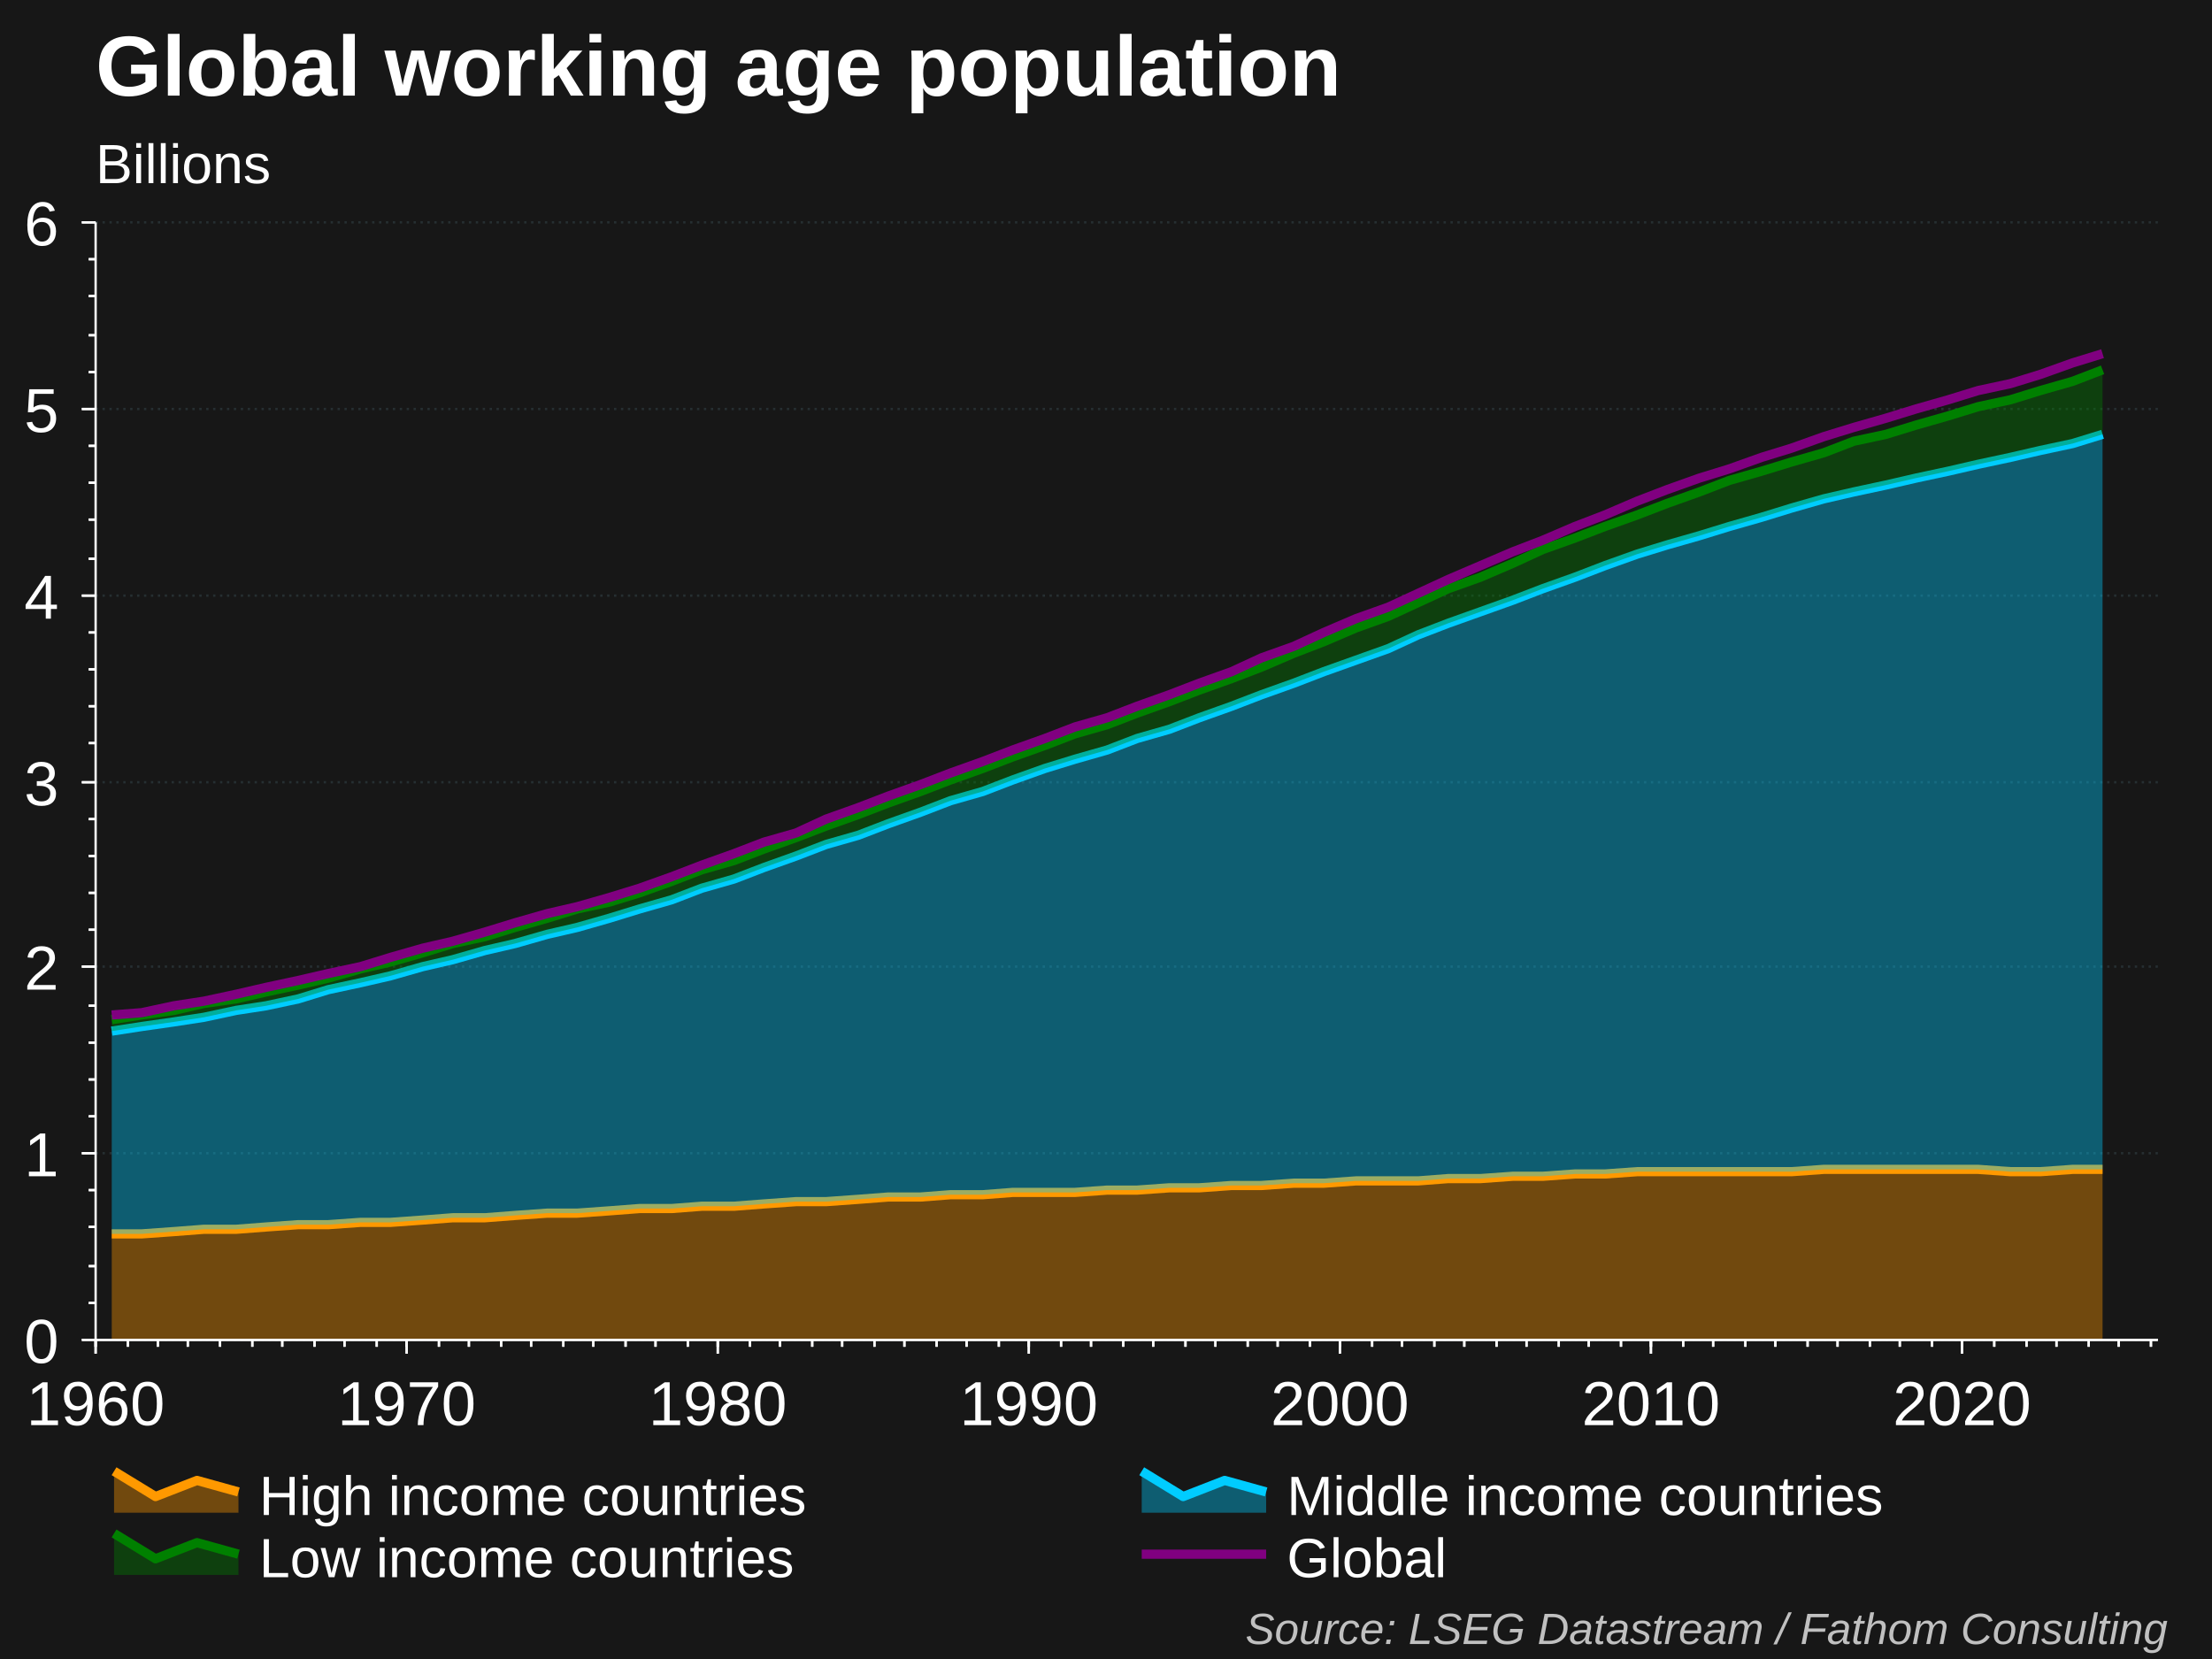
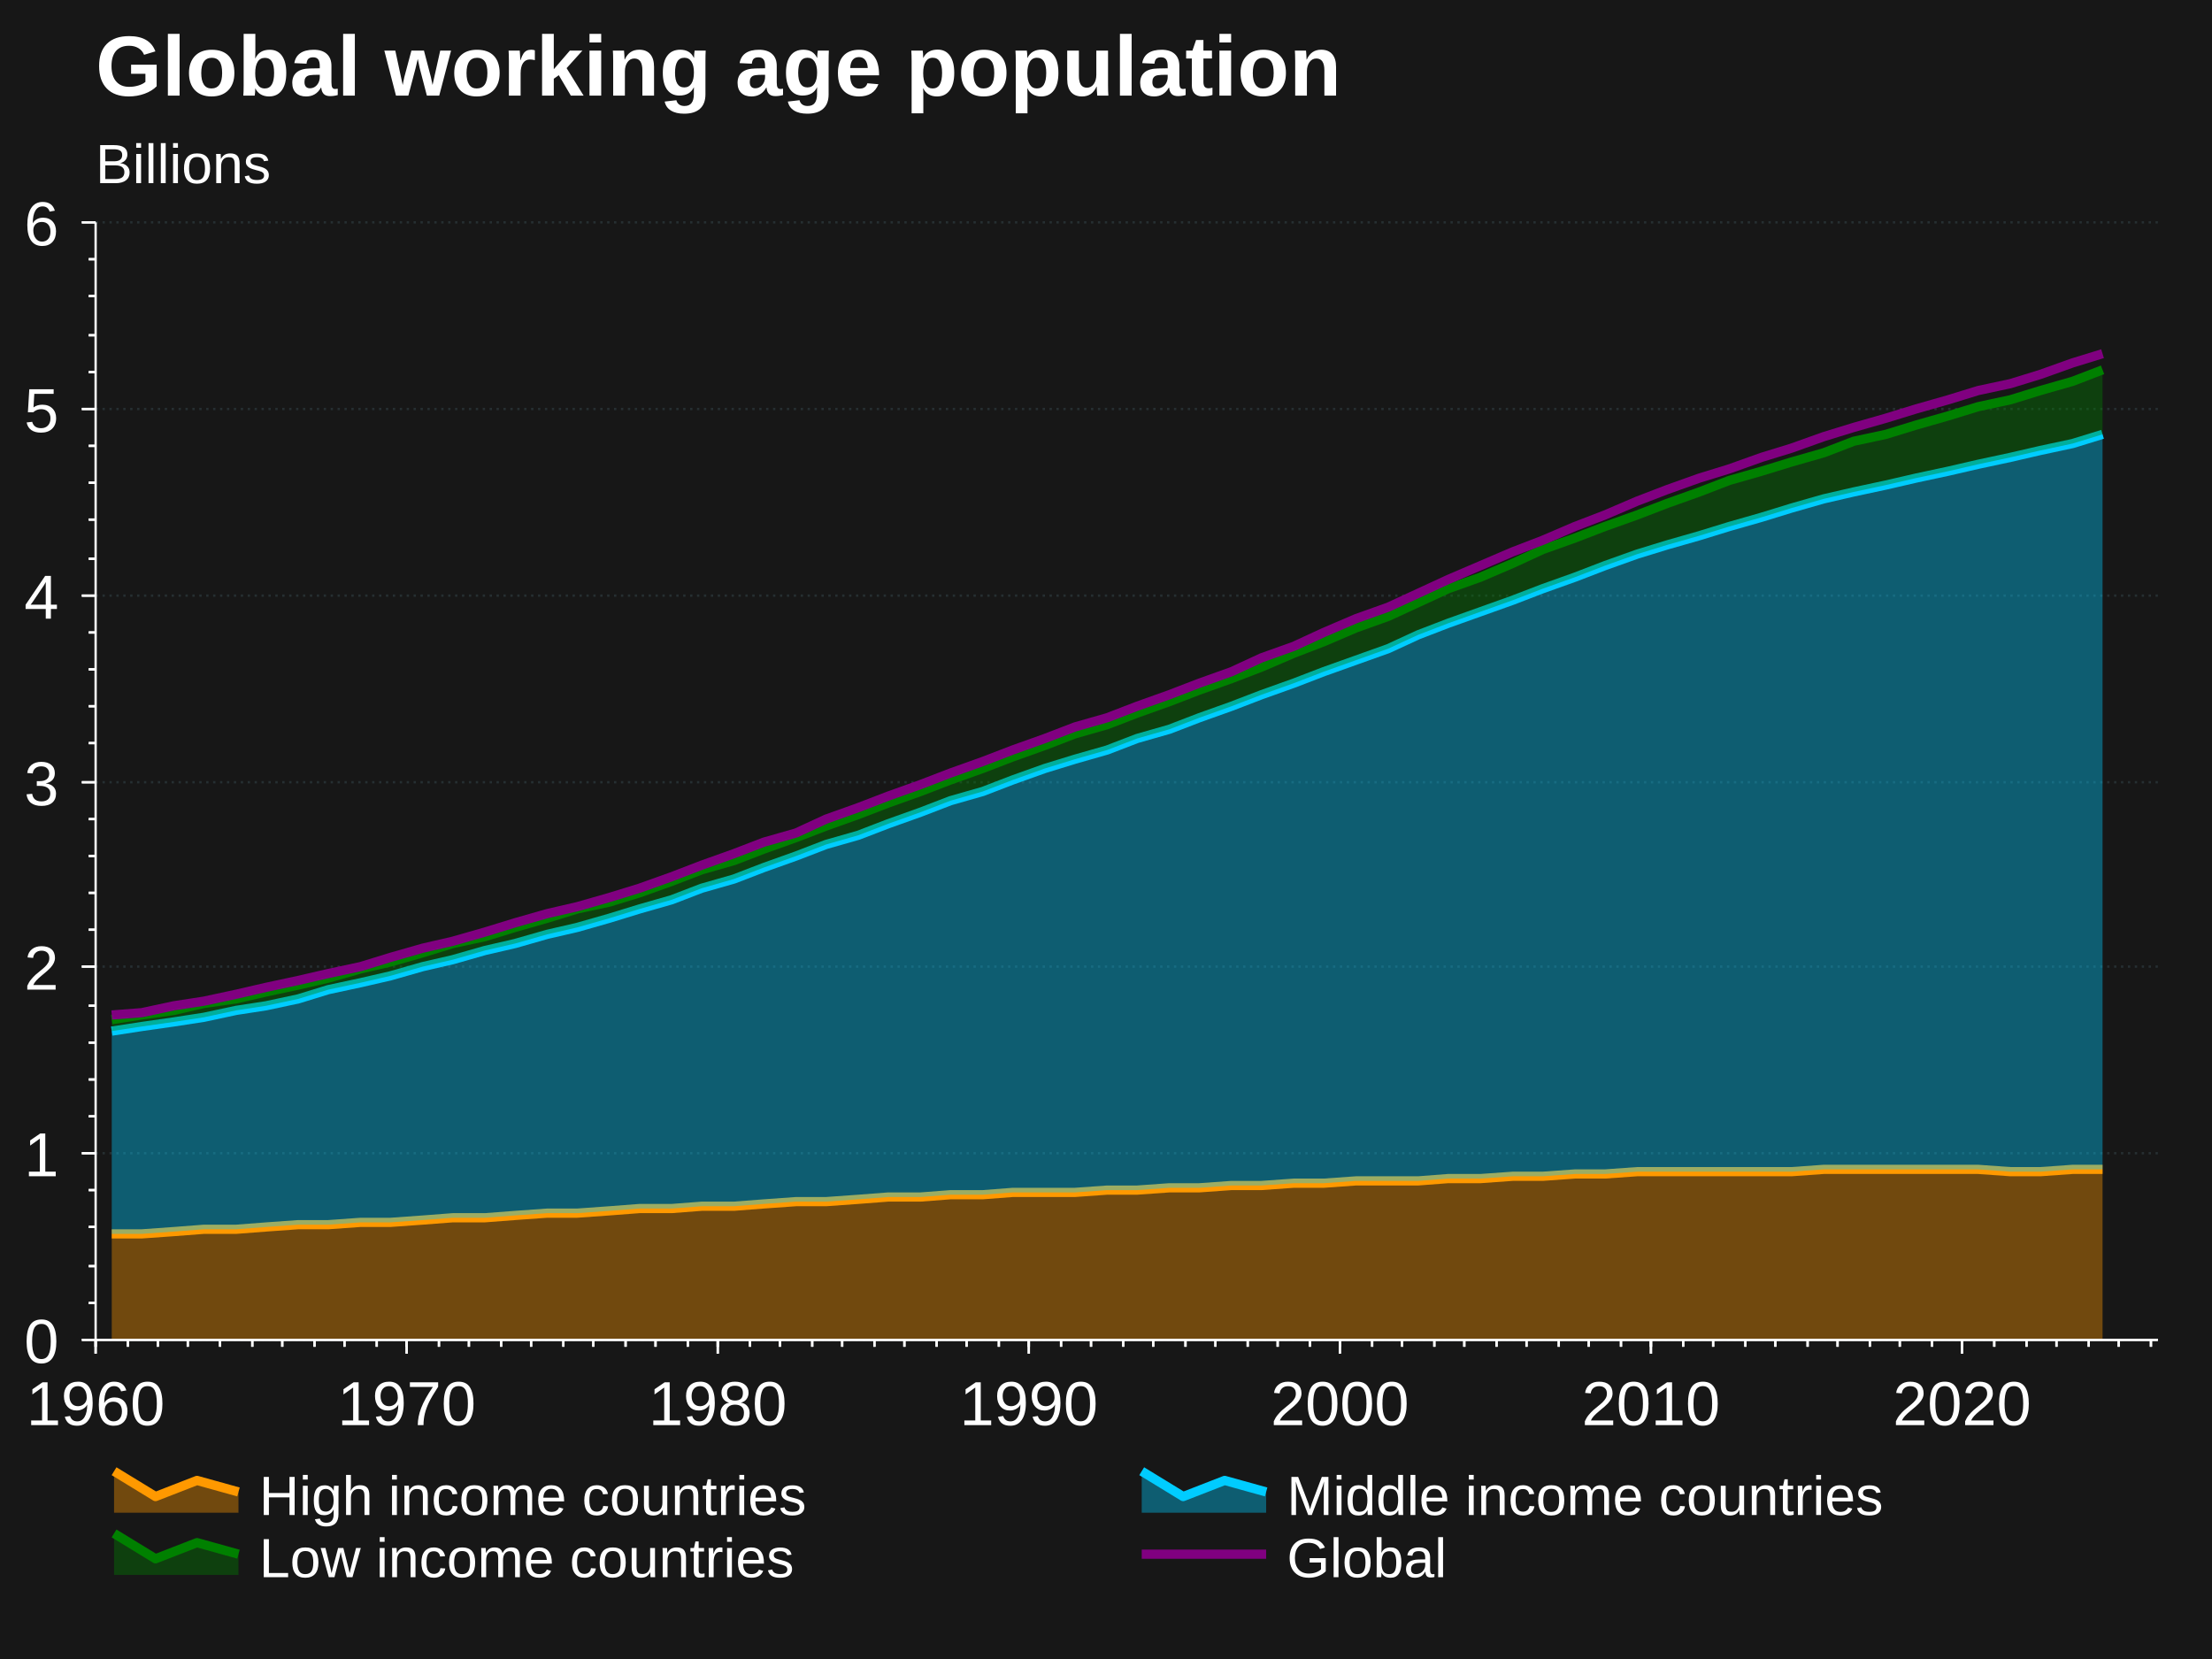
<svg xmlns="http://www.w3.org/2000/svg" xmlns:ns1="ns_custommenu" xml:space="preserve" viewBox="0 0 960 720" preserveAspectRatio="none">
  <g transform="translate(0.5,0.5)">
    <g />
    <g class="s0">
      <rect x="-1" y="-1" width="961" height="721" />
-     </g>
-     <g class="s1">
-       <g class="s2">
-         <text x="540" y="713">Source: LSEG Datastream / Fathom Consulting</text>
-       </g>
    </g>
    <g class="s3">
      <g class="s4">
        <text x="41" y="41">Global working age population</text>
      </g>
      <g class="s5">
        <text x="41" y="79">Billions</text>
      </g>
      <g class="s6">
        <text x="41" y="88" />
      </g>
      <g class="s7">
        <line x1="41" y1="581" x2="936" y2="581" />
        <line x1="41" y1="500" x2="936" y2="500" />
        <line x1="41" y1="419" x2="936" y2="419" />
        <line x1="41" y1="339" x2="936" y2="339" />
        <line x1="41" y1="258" x2="936" y2="258" />
        <line x1="41" y1="177" x2="936" y2="177" />
        <line x1="41" y1="96" x2="936" y2="96" />
      </g>
      <g class="s8">
        <line x1="41" y1="581" x2="936" y2="581" />
      </g>
      <g style="clip-path:url(#c0);">
        <g id="n0">
          <g class="s9">
            <polyline points="48,535 61,535 75,534 88,533 102,533 115,532 129,531 142,531 156,530 169,530 183,529 196,528 210,528 223,527 237,526 250,526 264,525 277,524 291,524 304,523 318,523 331,522 345,521 358,521 372,520 385,519 399,519 412,518 426,518 439,517 453,517 466,517 480,516 493,516 507,515 520,515 534,514 547,514 561,513 574,513 588,512 602,512 615,512 628,511 642,511 656,510 669,510 683,509 696,509 710,508 723,508 737,508 750,508 764,508 777,508 791,507 804,507 818,507 831,507 845,507 858,507 872,508 885,508 899,507 912,507" />
          </g>
          <g class="s10">
            <polygon points="48,535 61,535 75,534 88,533 102,533 115,532 129,531 142,531 156,530 169,530 183,529 196,528 210,528 223,527 237,526 250,526 264,525 277,524 291,524 304,523 318,523 331,522 345,521 358,521 372,520 385,519 399,519 412,518 426,518 439,517 453,517 466,517 480,516 493,516 507,515 520,515 534,514 547,514 561,513 574,513 588,512 602,512 615,512 628,511 642,511 656,510 669,510 683,509 696,509 710,508 723,508 737,508 750,508 764,508 777,508 791,507 804,507 818,507 831,507 845,507 858,507 872,508 885,508 899,507 912,507 912,581 899,581 885,581 872,581 858,581 845,581 831,581 818,581 804,581 791,581 777,581 764,581 750,581 737,581 723,581 710,581 696,581 683,581 669,581 656,581 642,581 628,581 615,581 602,581 588,581 574,581 561,581 547,581 534,581 520,581 507,581 493,581 480,581 466,581 453,581 439,581 426,581 412,581 399,581 385,581 372,581 358,581 345,581 331,581 318,581 304,581 291,581 277,581 264,581 250,581 237,581 223,581 210,581 196,581 183,581 169,581 156,581 142,581 129,581 115,581 102,581 88,581 75,581 61,581 48,581" />
          </g>
          <g class="s11" />
        </g>
        <g id="n1">
          <g class="s12">
            <polyline points="48,447 61,445 75,443 88,441 102,438 115,436 129,433 142,429 156,426 169,423 183,419 196,416 210,412 223,409 237,405 250,402 264,398 277,394 291,390 304,385 318,381 331,376 345,371 358,366 372,362 385,357 399,352 412,347 426,343 439,338 453,333 466,329 480,325 493,320 507,316 520,311 534,306 547,301 561,296 574,291 588,286 602,281 615,275 628,270 642,265 656,260 669,255 683,250 696,245 710,240 723,236 737,232 750,228 764,224 777,220 791,216 804,213 818,210 831,207 845,204 858,201 872,198 885,195 899,192 912,188" />
          </g>
          <g class="s13">
            <polygon points="48,447 61,445 75,443 88,441 102,438 115,436 129,433 142,429 156,426 169,423 183,419 196,416 210,412 223,409 237,405 250,402 264,398 277,394 291,390 304,385 318,381 331,376 345,371 358,366 372,362 385,357 399,352 412,347 426,343 439,338 453,333 466,329 480,325 493,320 507,316 520,311 534,306 547,301 561,296 574,291 588,286 602,281 615,275 628,270 642,265 656,260 669,255 683,250 696,245 710,240 723,236 737,232 750,228 764,224 777,220 791,216 804,213 818,210 831,207 845,204 858,201 872,198 885,195 899,192 912,188 912,507 899,507 885,508 872,508 858,507 845,507 831,507 818,507 804,507 791,507 777,508 764,508 750,508 737,508 723,508 710,508 696,509 683,509 669,510 656,510 642,511 628,511 615,512 602,512 588,512 574,513 561,513 547,514 534,514 520,515 507,515 493,516 480,516 466,517 453,517 439,517 426,518 412,518 399,519 385,519 372,520 358,521 345,521 331,522 318,523 304,523 291,524 277,524 264,525 250,526 237,526 223,527 210,528 196,528 183,529 169,530 156,530 142,531 129,531 115,532 102,533 88,533 75,534 61,535 48,535" />
          </g>
          <g class="s14" />
        </g>
        <g id="n2">
          <g class="s15">
            <polyline points="48,442 61,440 75,438 88,435 102,433 115,430 129,427 142,424 156,420 169,417 183,413 196,409 210,406 223,402 237,398 250,394 264,391 277,387 291,382 304,377 318,373 331,368 345,363 358,358 372,353 385,348 399,343 412,338 426,333 439,328 453,323 466,318 480,314 493,309 507,304 520,299 534,294 547,289 561,283 574,278 588,272 602,267 615,261 628,255 642,250 656,244 669,238 683,233 696,228 710,223 723,218 737,213 750,208 764,204 777,200 791,196 804,191 818,188 831,184 845,180 858,176 872,173 885,169 899,165 912,160" />
          </g>
          <g class="s16">
            <polygon points="48,442 61,440 75,438 88,435 102,433 115,430 129,427 142,424 156,420 169,417 183,413 196,409 210,406 223,402 237,398 250,394 264,391 277,387 291,382 304,377 318,373 331,368 345,363 358,358 372,353 385,348 399,343 412,338 426,333 439,328 453,323 466,318 480,314 493,309 507,304 520,299 534,294 547,289 561,283 574,278 588,272 602,267 615,261 628,255 642,250 656,244 669,238 683,233 696,228 710,223 723,218 737,213 750,208 764,204 777,200 791,196 804,191 818,188 831,184 845,180 858,176 872,173 885,169 899,165 912,160 912,507 912,188 899,192 885,195 872,198 858,201 845,204 831,207 818,210 804,213 791,216 777,220 764,224 750,228 737,232 723,236 710,240 696,245 683,250 669,255 656,260 642,265 628,270 615,275 602,281 588,286 574,291 561,296 547,301 534,306 520,311 507,316 493,320 480,325 466,329 453,333 439,338 426,343 412,347 399,352 385,357 372,362 358,366 345,371 331,376 318,381 304,385 291,390 277,394 264,398 250,402 237,405 223,409 210,412 196,416 183,419 169,423 156,426 142,429 129,433 115,436 102,438 88,441 75,443 61,445 48,447 48,535" />
          </g>
          <g class="s17" />
        </g>
        <g id="n3">
          <g class="s18">
            <polyline points="48,440 61,439 75,436 88,434 102,431 115,428 129,425 142,422 156,419 169,415 183,411 196,408 210,404 223,400 237,396 250,393 264,389 277,385 291,380 304,375 318,370 331,365 345,361 358,355 372,350 385,345 399,340 412,335 426,330 439,325 453,320 466,315 480,311 493,306 507,301 520,296 534,291 547,285 561,280 574,274 588,268 602,263 615,257 628,251 642,245 656,239 669,234 683,228 696,223 710,217 723,212 737,207 750,203 764,198 777,194 791,189 804,185 818,181 831,177 845,173 858,169 872,166 885,162 899,157 912,153" />
          </g>
          <g class="s19" />
        </g>
      </g>
      <g class="s20">
        <g class="s21">
          <line x1="41" y1="581" x2="936" y2="581" />
          <line x1="41" y1="581" x2="41" y2="587" />
          <line x1="41" y1="581" x2="41" y2="587" />
          <line x1="176" y1="581" x2="176" y2="587" />
          <line x1="176" y1="581" x2="176" y2="587" />
          <line x1="311" y1="581" x2="311" y2="587" />
          <line x1="311" y1="581" x2="311" y2="587" />
          <line x1="446" y1="581" x2="446" y2="587" />
          <line x1="446" y1="581" x2="446" y2="587" />
          <line x1="581" y1="581" x2="581" y2="587" />
          <line x1="581" y1="581" x2="581" y2="587" />
          <line x1="716" y1="581" x2="716" y2="587" />
          <line x1="716" y1="581" x2="716" y2="587" />
          <line x1="851" y1="581" x2="851" y2="587" />
          <line x1="851" y1="581" x2="851" y2="587" />
          <line x1="41" y1="581" x2="41" y2="584" />
          <line x1="41" y1="581" x2="41" y2="584" />
          <line x1="55" y1="581" x2="55" y2="584" />
          <line x1="55" y1="581" x2="55" y2="584" />
          <line x1="68" y1="581" x2="68" y2="584" />
          <line x1="68" y1="581" x2="68" y2="584" />
          <line x1="81" y1="581" x2="81" y2="584" />
          <line x1="81" y1="581" x2="81" y2="584" />
          <line x1="95" y1="581" x2="95" y2="584" />
          <line x1="95" y1="581" x2="95" y2="584" />
          <line x1="109" y1="581" x2="109" y2="584" />
          <line x1="109" y1="581" x2="109" y2="584" />
          <line x1="122" y1="581" x2="122" y2="584" />
          <line x1="122" y1="581" x2="122" y2="584" />
          <line x1="136" y1="581" x2="136" y2="584" />
          <line x1="136" y1="581" x2="136" y2="584" />
          <line x1="149" y1="581" x2="149" y2="584" />
          <line x1="149" y1="581" x2="149" y2="584" />
          <line x1="163" y1="581" x2="163" y2="584" />
          <line x1="163" y1="581" x2="163" y2="584" />
          <line x1="176" y1="581" x2="176" y2="584" />
          <line x1="176" y1="581" x2="176" y2="584" />
          <line x1="190" y1="581" x2="190" y2="584" />
          <line x1="190" y1="581" x2="190" y2="584" />
          <line x1="203" y1="581" x2="203" y2="584" />
          <line x1="203" y1="581" x2="203" y2="584" />
          <line x1="217" y1="581" x2="217" y2="584" />
          <line x1="217" y1="581" x2="217" y2="584" />
          <line x1="230" y1="581" x2="230" y2="584" />
          <line x1="230" y1="581" x2="230" y2="584" />
          <line x1="244" y1="581" x2="244" y2="584" />
          <line x1="244" y1="581" x2="244" y2="584" />
          <line x1="257" y1="581" x2="257" y2="584" />
          <line x1="257" y1="581" x2="257" y2="584" />
          <line x1="271" y1="581" x2="271" y2="584" />
          <line x1="271" y1="581" x2="271" y2="584" />
          <line x1="284" y1="581" x2="284" y2="584" />
          <line x1="284" y1="581" x2="284" y2="584" />
          <line x1="298" y1="581" x2="298" y2="584" />
          <line x1="298" y1="581" x2="298" y2="584" />
          <line x1="311" y1="581" x2="311" y2="584" />
          <line x1="311" y1="581" x2="311" y2="584" />
          <line x1="325" y1="581" x2="325" y2="584" />
          <line x1="325" y1="581" x2="325" y2="584" />
          <line x1="338" y1="581" x2="338" y2="584" />
          <line x1="338" y1="581" x2="338" y2="584" />
          <line x1="352" y1="581" x2="352" y2="584" />
          <line x1="352" y1="581" x2="352" y2="584" />
          <line x1="365" y1="581" x2="365" y2="584" />
          <line x1="365" y1="581" x2="365" y2="584" />
          <line x1="379" y1="581" x2="379" y2="584" />
          <line x1="379" y1="581" x2="379" y2="584" />
          <line x1="392" y1="581" x2="392" y2="584" />
          <line x1="392" y1="581" x2="392" y2="584" />
          <line x1="406" y1="581" x2="406" y2="584" />
          <line x1="406" y1="581" x2="406" y2="584" />
          <line x1="419" y1="581" x2="419" y2="584" />
          <line x1="419" y1="581" x2="419" y2="584" />
          <line x1="433" y1="581" x2="433" y2="584" />
          <line x1="433" y1="581" x2="433" y2="584" />
          <line x1="446" y1="581" x2="446" y2="584" />
          <line x1="446" y1="581" x2="446" y2="584" />
          <line x1="460" y1="581" x2="460" y2="584" />
          <line x1="460" y1="581" x2="460" y2="584" />
          <line x1="473" y1="581" x2="473" y2="584" />
          <line x1="473" y1="581" x2="473" y2="584" />
          <line x1="487" y1="581" x2="487" y2="584" />
          <line x1="487" y1="581" x2="487" y2="584" />
          <line x1="500" y1="581" x2="500" y2="584" />
          <line x1="500" y1="581" x2="500" y2="584" />
          <line x1="514" y1="581" x2="514" y2="584" />
          <line x1="514" y1="581" x2="514" y2="584" />
          <line x1="527" y1="581" x2="527" y2="584" />
          <line x1="527" y1="581" x2="527" y2="584" />
          <line x1="541" y1="581" x2="541" y2="584" />
          <line x1="541" y1="581" x2="541" y2="584" />
          <line x1="554" y1="581" x2="554" y2="584" />
          <line x1="554" y1="581" x2="554" y2="584" />
          <line x1="568" y1="581" x2="568" y2="584" />
          <line x1="568" y1="581" x2="568" y2="584" />
          <line x1="581" y1="581" x2="581" y2="584" />
          <line x1="581" y1="581" x2="581" y2="584" />
          <line x1="595" y1="581" x2="595" y2="584" />
          <line x1="595" y1="581" x2="595" y2="584" />
          <line x1="608" y1="581" x2="608" y2="584" />
          <line x1="608" y1="581" x2="608" y2="584" />
          <line x1="622" y1="581" x2="622" y2="584" />
          <line x1="622" y1="581" x2="622" y2="584" />
          <line x1="635" y1="581" x2="635" y2="584" />
          <line x1="635" y1="581" x2="635" y2="584" />
          <line x1="649" y1="581" x2="649" y2="584" />
          <line x1="649" y1="581" x2="649" y2="584" />
          <line x1="662" y1="581" x2="662" y2="584" />
          <line x1="662" y1="581" x2="662" y2="584" />
          <line x1="676" y1="581" x2="676" y2="584" />
          <line x1="676" y1="581" x2="676" y2="584" />
          <line x1="689" y1="581" x2="689" y2="584" />
          <line x1="689" y1="581" x2="689" y2="584" />
          <line x1="703" y1="581" x2="703" y2="584" />
          <line x1="703" y1="581" x2="703" y2="584" />
          <line x1="716" y1="581" x2="716" y2="584" />
          <line x1="716" y1="581" x2="716" y2="584" />
          <line x1="730" y1="581" x2="730" y2="584" />
          <line x1="730" y1="581" x2="730" y2="584" />
          <line x1="743" y1="581" x2="743" y2="584" />
          <line x1="743" y1="581" x2="743" y2="584" />
          <line x1="757" y1="581" x2="757" y2="584" />
          <line x1="757" y1="581" x2="757" y2="584" />
          <line x1="770" y1="581" x2="770" y2="584" />
          <line x1="770" y1="581" x2="770" y2="584" />
          <line x1="784" y1="581" x2="784" y2="584" />
          <line x1="784" y1="581" x2="784" y2="584" />
          <line x1="797" y1="581" x2="797" y2="584" />
          <line x1="797" y1="581" x2="797" y2="584" />
          <line x1="811" y1="581" x2="811" y2="584" />
          <line x1="811" y1="581" x2="811" y2="584" />
          <line x1="824" y1="581" x2="824" y2="584" />
          <line x1="824" y1="581" x2="824" y2="584" />
          <line x1="838" y1="581" x2="838" y2="584" />
          <line x1="838" y1="581" x2="838" y2="584" />
          <line x1="851" y1="581" x2="851" y2="584" />
          <line x1="851" y1="581" x2="851" y2="584" />
          <line x1="865" y1="581" x2="865" y2="584" />
          <line x1="865" y1="581" x2="865" y2="584" />
          <line x1="879" y1="581" x2="879" y2="584" />
          <line x1="879" y1="581" x2="879" y2="584" />
          <line x1="892" y1="581" x2="892" y2="584" />
          <line x1="892" y1="581" x2="892" y2="584" />
          <line x1="906" y1="581" x2="906" y2="584" />
          <line x1="906" y1="581" x2="906" y2="584" />
          <line x1="919" y1="581" x2="919" y2="584" />
          <line x1="919" y1="581" x2="919" y2="584" />
          <line x1="933" y1="581" x2="933" y2="584" />
          <line x1="933" y1="581" x2="933" y2="584" />
          <g class="s22">
            <g class="s23">
              <text x="41" y="618">1960</text>
              <text x="176" y="618">1970</text>
              <text x="311" y="618">1980</text>
              <text x="446" y="618">1990</text>
              <text x="581" y="618">2000</text>
              <text x="716" y="618">2010</text>
              <text x="851" y="618">2020</text>
            </g>
          </g>
          <g class="s22">
            <g class="s23" />
          </g>
        </g>
        <g class="s24" />
        <g class="s25">
          <line x1="41" y1="581" x2="41" y2="96" />
          <line x1="41" y1="581" x2="35" y2="581" />
          <line x1="41" y1="581" x2="35" y2="581" />
          <line x1="41" y1="500" x2="35" y2="500" />
          <line x1="41" y1="500" x2="35" y2="500" />
          <line x1="41" y1="419" x2="35" y2="419" />
          <line x1="41" y1="419" x2="35" y2="419" />
          <line x1="41" y1="339" x2="35" y2="339" />
          <line x1="41" y1="339" x2="35" y2="339" />
          <line x1="41" y1="258" x2="35" y2="258" />
          <line x1="41" y1="258" x2="35" y2="258" />
          <line x1="41" y1="177" x2="35" y2="177" />
          <line x1="41" y1="177" x2="35" y2="177" />
          <line x1="41" y1="96" x2="35" y2="96" />
          <line x1="41" y1="96" x2="35" y2="96" />
          <line x1="41" y1="565" x2="38" y2="565" />
          <line x1="41" y1="565" x2="38" y2="565" />
          <line x1="41" y1="549" x2="38" y2="549" />
          <line x1="41" y1="549" x2="38" y2="549" />
          <line x1="41" y1="532" x2="38" y2="532" />
          <line x1="41" y1="532" x2="38" y2="532" />
          <line x1="41" y1="516" x2="38" y2="516" />
          <line x1="41" y1="516" x2="38" y2="516" />
          <line x1="41" y1="484" x2="38" y2="484" />
          <line x1="41" y1="484" x2="38" y2="484" />
          <line x1="41" y1="468" x2="38" y2="468" />
          <line x1="41" y1="468" x2="38" y2="468" />
          <line x1="41" y1="452" x2="38" y2="452" />
          <line x1="41" y1="452" x2="38" y2="452" />
          <line x1="41" y1="436" x2="38" y2="436" />
          <line x1="41" y1="436" x2="38" y2="436" />
          <line x1="41" y1="403" x2="38" y2="403" />
          <line x1="41" y1="403" x2="38" y2="403" />
          <line x1="41" y1="387" x2="38" y2="387" />
          <line x1="41" y1="387" x2="38" y2="387" />
          <line x1="41" y1="371" x2="38" y2="371" />
          <line x1="41" y1="371" x2="38" y2="371" />
          <line x1="41" y1="355" x2="38" y2="355" />
          <line x1="41" y1="355" x2="38" y2="355" />
          <line x1="41" y1="322" x2="38" y2="322" />
          <line x1="41" y1="322" x2="38" y2="322" />
          <line x1="41" y1="306" x2="38" y2="306" />
          <line x1="41" y1="306" x2="38" y2="306" />
          <line x1="41" y1="290" x2="38" y2="290" />
          <line x1="41" y1="290" x2="38" y2="290" />
          <line x1="41" y1="274" x2="38" y2="274" />
          <line x1="41" y1="274" x2="38" y2="274" />
          <line x1="41" y1="242" x2="38" y2="242" />
          <line x1="41" y1="242" x2="38" y2="242" />
          <line x1="41" y1="225" x2="38" y2="225" />
          <line x1="41" y1="225" x2="38" y2="225" />
          <line x1="41" y1="209" x2="38" y2="209" />
          <line x1="41" y1="209" x2="38" y2="209" />
          <line x1="41" y1="193" x2="38" y2="193" />
          <line x1="41" y1="193" x2="38" y2="193" />
          <line x1="41" y1="161" x2="38" y2="161" />
          <line x1="41" y1="161" x2="38" y2="161" />
          <line x1="41" y1="145" x2="38" y2="145" />
          <line x1="41" y1="145" x2="38" y2="145" />
          <line x1="41" y1="128" x2="38" y2="128" />
          <line x1="41" y1="128" x2="38" y2="128" />
          <line x1="41" y1="112" x2="38" y2="112" />
          <line x1="41" y1="112" x2="38" y2="112" />
          <g class="s26">
            <g class="s27">
              <text x="25" y="591" transform="rotate(360 25,581)">0</text>
              <text x="25" y="510" transform="rotate(360 25,500)">1</text>
              <text x="25" y="429" transform="rotate(360 25,419)">2</text>
              <text x="25" y="349" transform="rotate(360 25,339)">3</text>
              <text x="25" y="268" transform="rotate(360 25,258)">4</text>
              <text x="25" y="187" transform="rotate(360 25,177)">5</text>
              <text x="25" y="106" transform="rotate(360 25,96)">6</text>
            </g>
          </g>
          <g class="s26">
            <g class="s27" />
          </g>
        </g>
      </g>
    </g>
    <g class="s28">
      <g>
        <rect x="41" y="581" width="895" height="49" />
      </g>
    </g>
    <g class="s29">
      <g class="s30">
        <rect x="44" y="633" width="809" height="60" />
      </g>
      <g class="s9">
        <polyline points="49,638 67,649 85,642 103,647" />
      </g>
      <g class="s10">
        <polygon points="49,638 67,649 85,642 103,647 103,656 49,656" />
      </g>
      <g class="s11" />
      <g class="s31">
        <text x="112" y="657">High income countries</text>
      </g>
      <g class="s12">
        <polyline points="495,638 513,649 531,642 549,647" />
      </g>
      <g class="s13">
        <polygon points="495,638 513,649 531,642 549,647 549,656 495,656" />
      </g>
      <g class="s14" />
      <g class="s32">
        <text x="558" y="657">Middle income countries</text>
      </g>
      <g class="s15">
        <polyline points="49,665 67,676 85,669 103,674" />
      </g>
      <g class="s16">
        <polygon points="49,665 67,676 85,669 103,674 103,683 49,683" />
      </g>
      <g class="s17" />
      <g class="s33">
        <text x="112" y="684">Low income countries</text>
      </g>
      <g class="s18">
        <polyline points="495,674 549,674" />
      </g>
      <g class="s19" />
      <g class="s34">
        <text x="558" y="684">Global</text>
      </g>
    </g>
    <g />
  </g>
  <defs>
    <clipPath id="c0">
      <rect x="41" y="96" width="895" height="485" />
    </clipPath>
    <ns1:menu id="CustomMenu">
      <ns1:item action="CopySVG">&amp;Copy SVG</ns1:item>
      <ns1:item action="SaveAs">&amp;Save SVG As...</ns1:item>
      <ns1:item action="ViewSource">View Sourc&amp;e...</ns1:item>
      <ns1:item action="About">About SVG Viewer...</ns1:item>
    </ns1:menu>
  </defs>
  <style type="text/css">
  
   svg { font-family:Tahoma; stroke:black; shape-rendering:auto; width:100%; height:100%;}
   line, polyline { fill:none; stroke-linejoin:round; }
   text { stroke:none; fill:black; fill-opacity:1; text-rendering:geometricPrecision; pointer-events:none; }
   .selectedEvent { stroke-opacity: 0.6; stroke-dasharray: 0; }
   .s0 { stroke:none; fill:#171717; }
   .s1 { font-family:"Arial"; font-size:19px; font-weight:normal; font-style:italic; } .s1 text { fill:#C0C0C0; text-decoration:none; white-space:pre; }
   .s2 { text-anchor:start; }
   .s3 { stroke:#FFFFFF; stroke-width:1; font-family:"Arial"; font-size:21px; font-weight:normal; font-style:normal; } .s3 text { fill:#FFFFFF; text-decoration:none; }
   .s4 { text-anchor:start; font-family:"Arial"; font-size:37px; font-weight:bold; font-style:normal; } .s4 text { fill:#FFFFFF; text-decoration:none; }
   .s5 { text-anchor:start; font-family:"Arial"; font-size:24px; font-weight:normal; font-style:normal; } .s5 text { fill:#FFFFFF; text-decoration:none; }
   .s6 { text-anchor:middle; font-family:"Arial"; font-size:19px; font-weight:normal; font-style:normal; } .s6 text { fill:#FFFFFF; text-decoration:none; }
   .s7 { stroke:#36494F; stroke-opacity:0.50; stroke-width:1; stroke-dasharray:1,2; }
   .s8 { stroke:#FFFFFF; stroke-width:1; stroke-dasharray:none; }
   .s9 { stroke:#FF9900; stroke-width:4; stroke-dasharray:none; }
   .s10 { stroke-width:0; fill:#FF9900; fill-opacity:0.39; }
   .s11 { stroke:#FF9900; stroke-width:2; stroke-dasharray:none; fill:#FF9900; }
   .s12 { stroke:#00CCFF; stroke-width:4; stroke-dasharray:none; }
   .s13 { stroke-width:0; fill:#00CCFF; fill-opacity:0.39; }
   .s14 { stroke:#00CCFF; stroke-width:2; stroke-dasharray:none; fill:#00CCFF; }
   .s15 { stroke:#008000; stroke-width:4; stroke-dasharray:none; }
   .s16 { stroke-width:0; fill:#008000; fill-opacity:0.39; }
   .s17 { stroke:#0000FF; stroke-width:2; stroke-dasharray:none; fill:#0000FF; }
   .s18 { stroke:#800080; stroke-width:4; stroke-dasharray:none; }
   .s19 { stroke:#00FFFF; stroke-width:2; stroke-dasharray:none; fill:#00FFFF; }
   .s20 { stroke:#FFFFFF; font-family:"Arial"; font-size:27px; font-weight:normal; font-style:normal; } .s20 text { fill:#FFFFFF; text-decoration:none; }
   .s21 { stroke-width:1; stroke-dasharray:none; }
   .s22 { text-anchor:middle; }
   .s23 { font-family:"Arial"; font-size:27px; font-weight:normal; font-style:normal; } .s23 text { fill:#FFFFFF; text-decoration:none; }
   .s24 { stroke-width:1; stroke-dasharray:none; }
   .s25 { stroke-width:1; stroke-dasharray:none; }
   .s26 { text-anchor:end; }
   .s27 { font-family:"Arial"; font-size:27px; font-weight:normal; font-style:normal; } .s27 text { fill:#FFFFFF; text-decoration:none; }
   .s28 { stroke:#FFFF8B; stroke-opacity:0; stroke-width:4; stroke-dasharray:12,12; fill:none; pointer-events:all; }
   .s29 { font-family:"Arial"; font-size:24px; font-weight:normal; font-style:normal; } .s29 text { fill:#FFFFFF; text-decoration:none; }
   .s30 { stroke:none; stroke-width:1; fill:none; }
   .s31 { font-family:"Arial"; font-size:24px; font-weight:normal; font-style:normal; } .s31 text { fill:#FFFFFF; text-decoration:none; }
   .s32 { font-family:"Arial"; font-size:24px; font-weight:normal; font-style:normal; } .s32 text { fill:#FFFFFF; text-decoration:none; }
   .s33 { font-family:"Arial"; font-size:24px; font-weight:normal; font-style:normal; } .s33 text { fill:#FFFFFF; text-decoration:none; }
   .s34 { font-family:"Arial"; font-size:24px; font-weight:normal; font-style:normal; } .s34 text { fill:#FFFFFF; text-decoration:none; }
  
 </style>
</svg>
